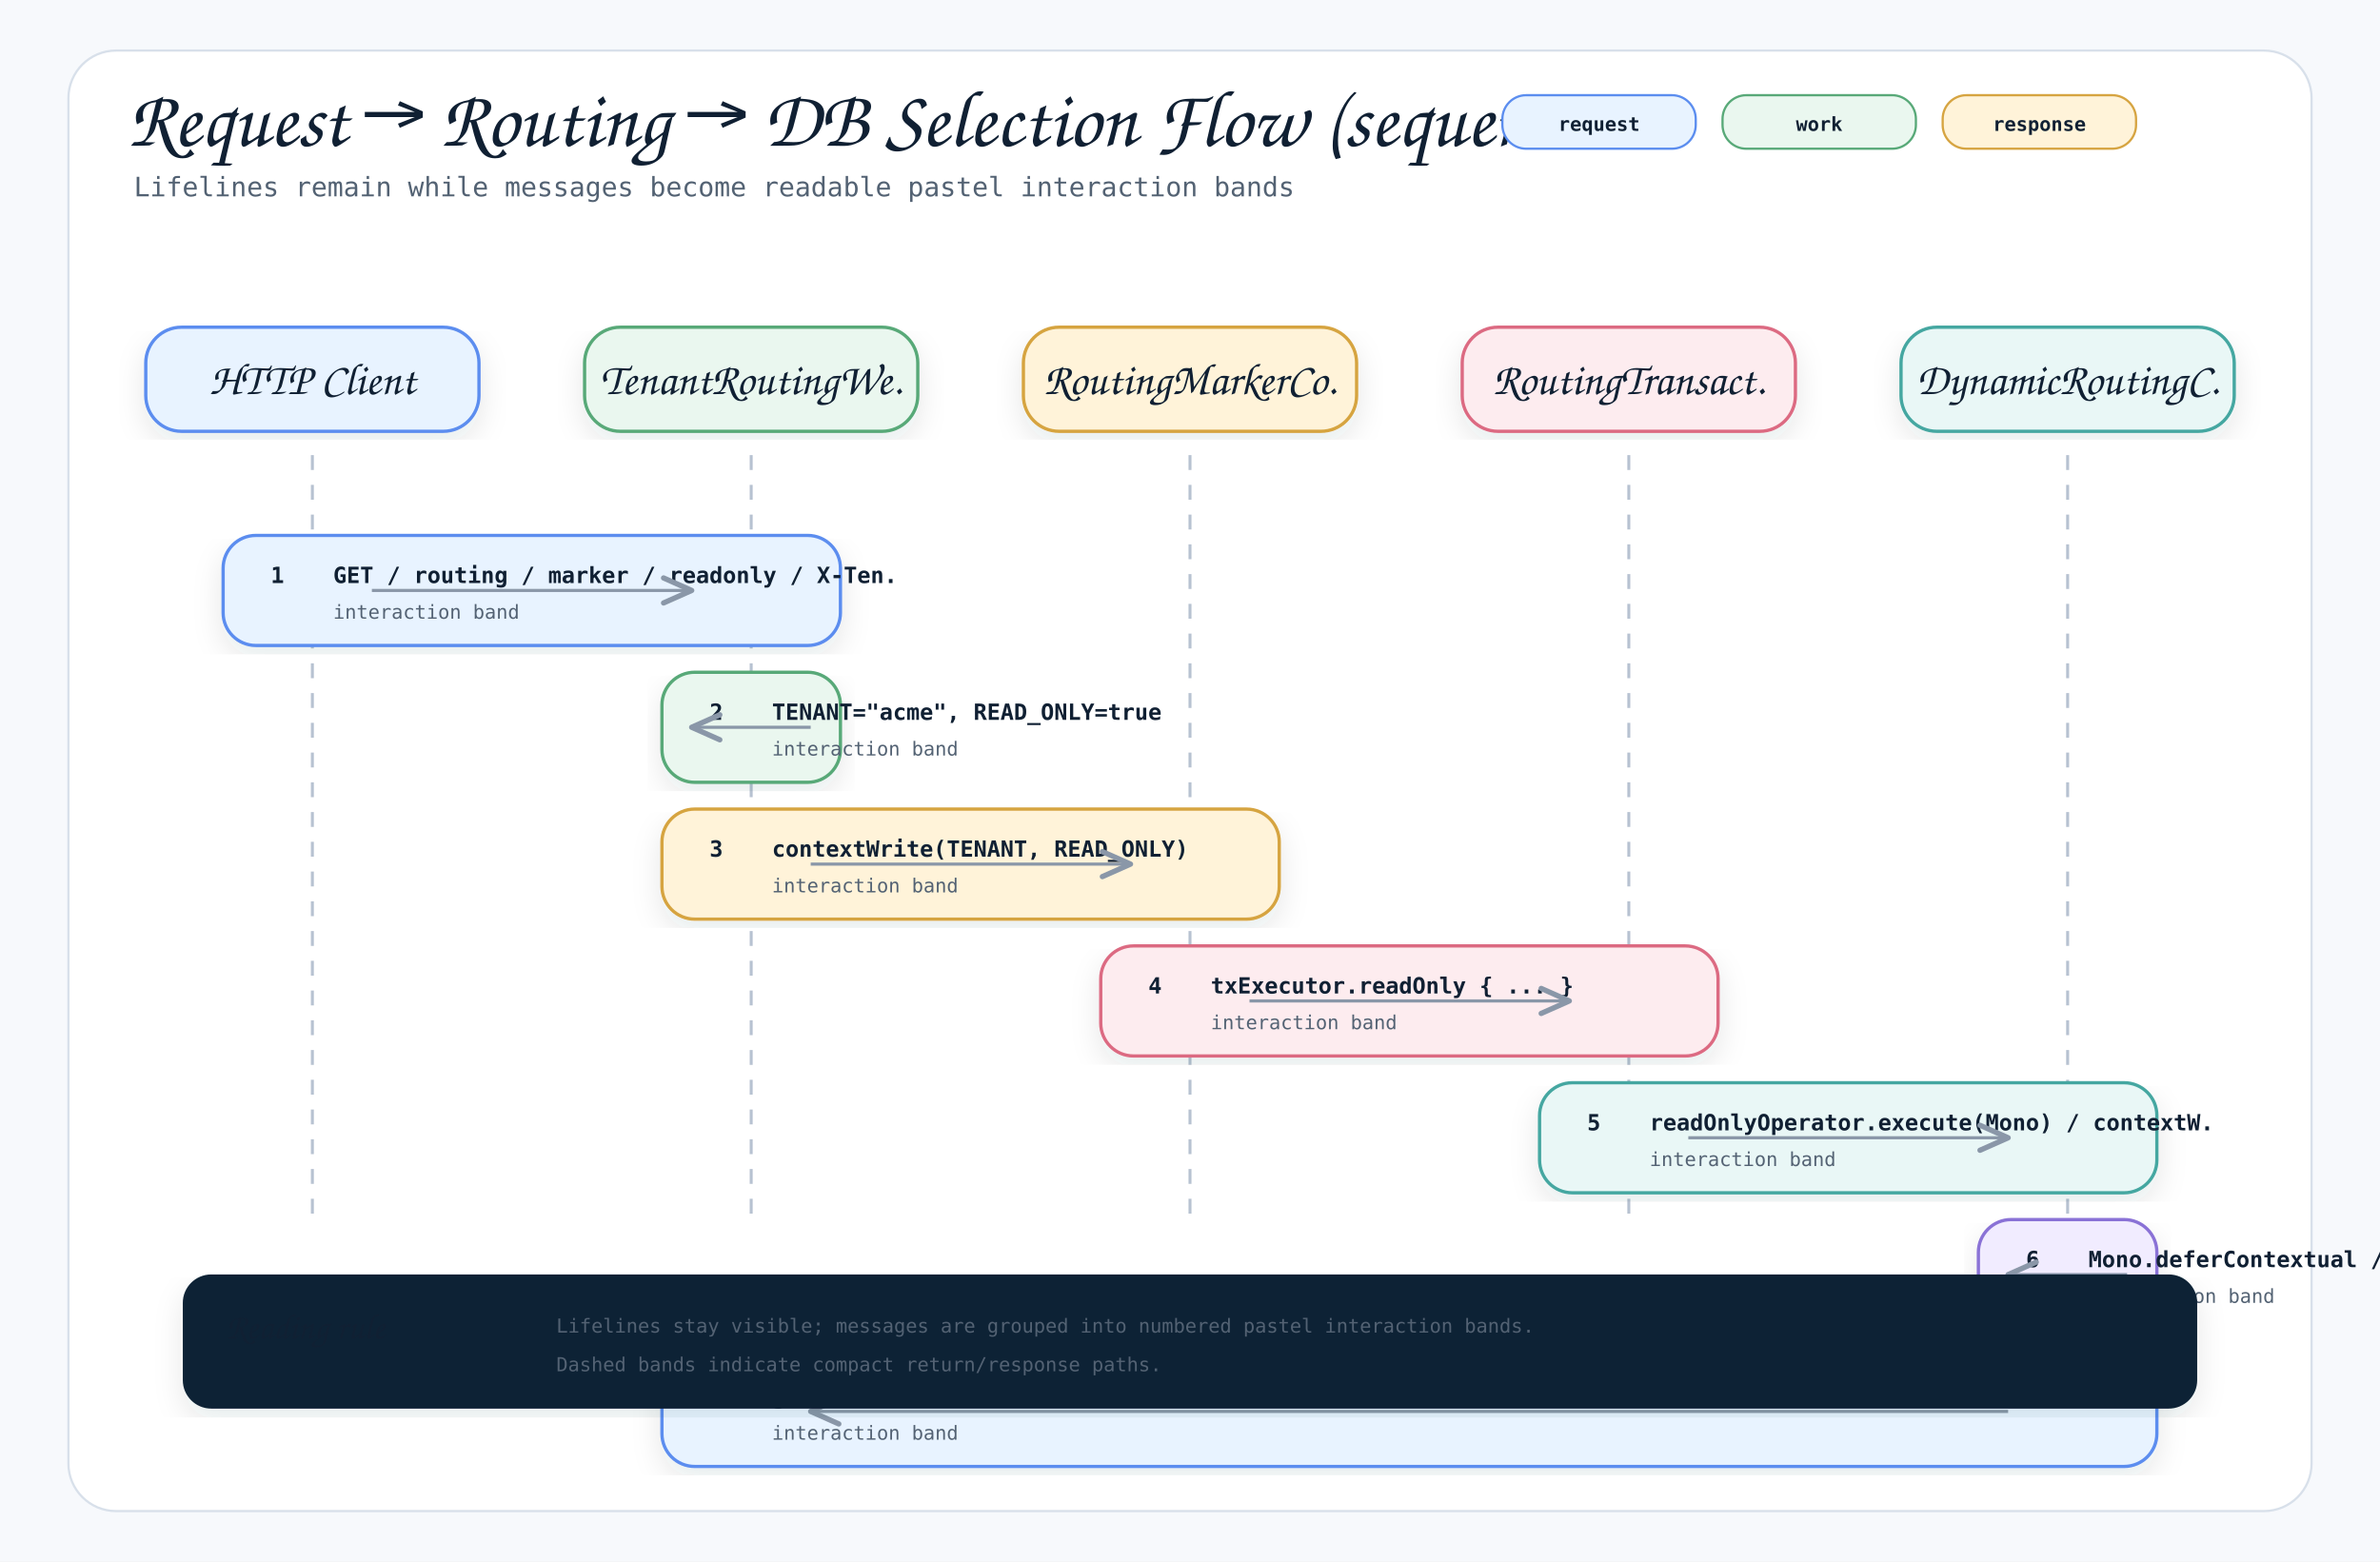
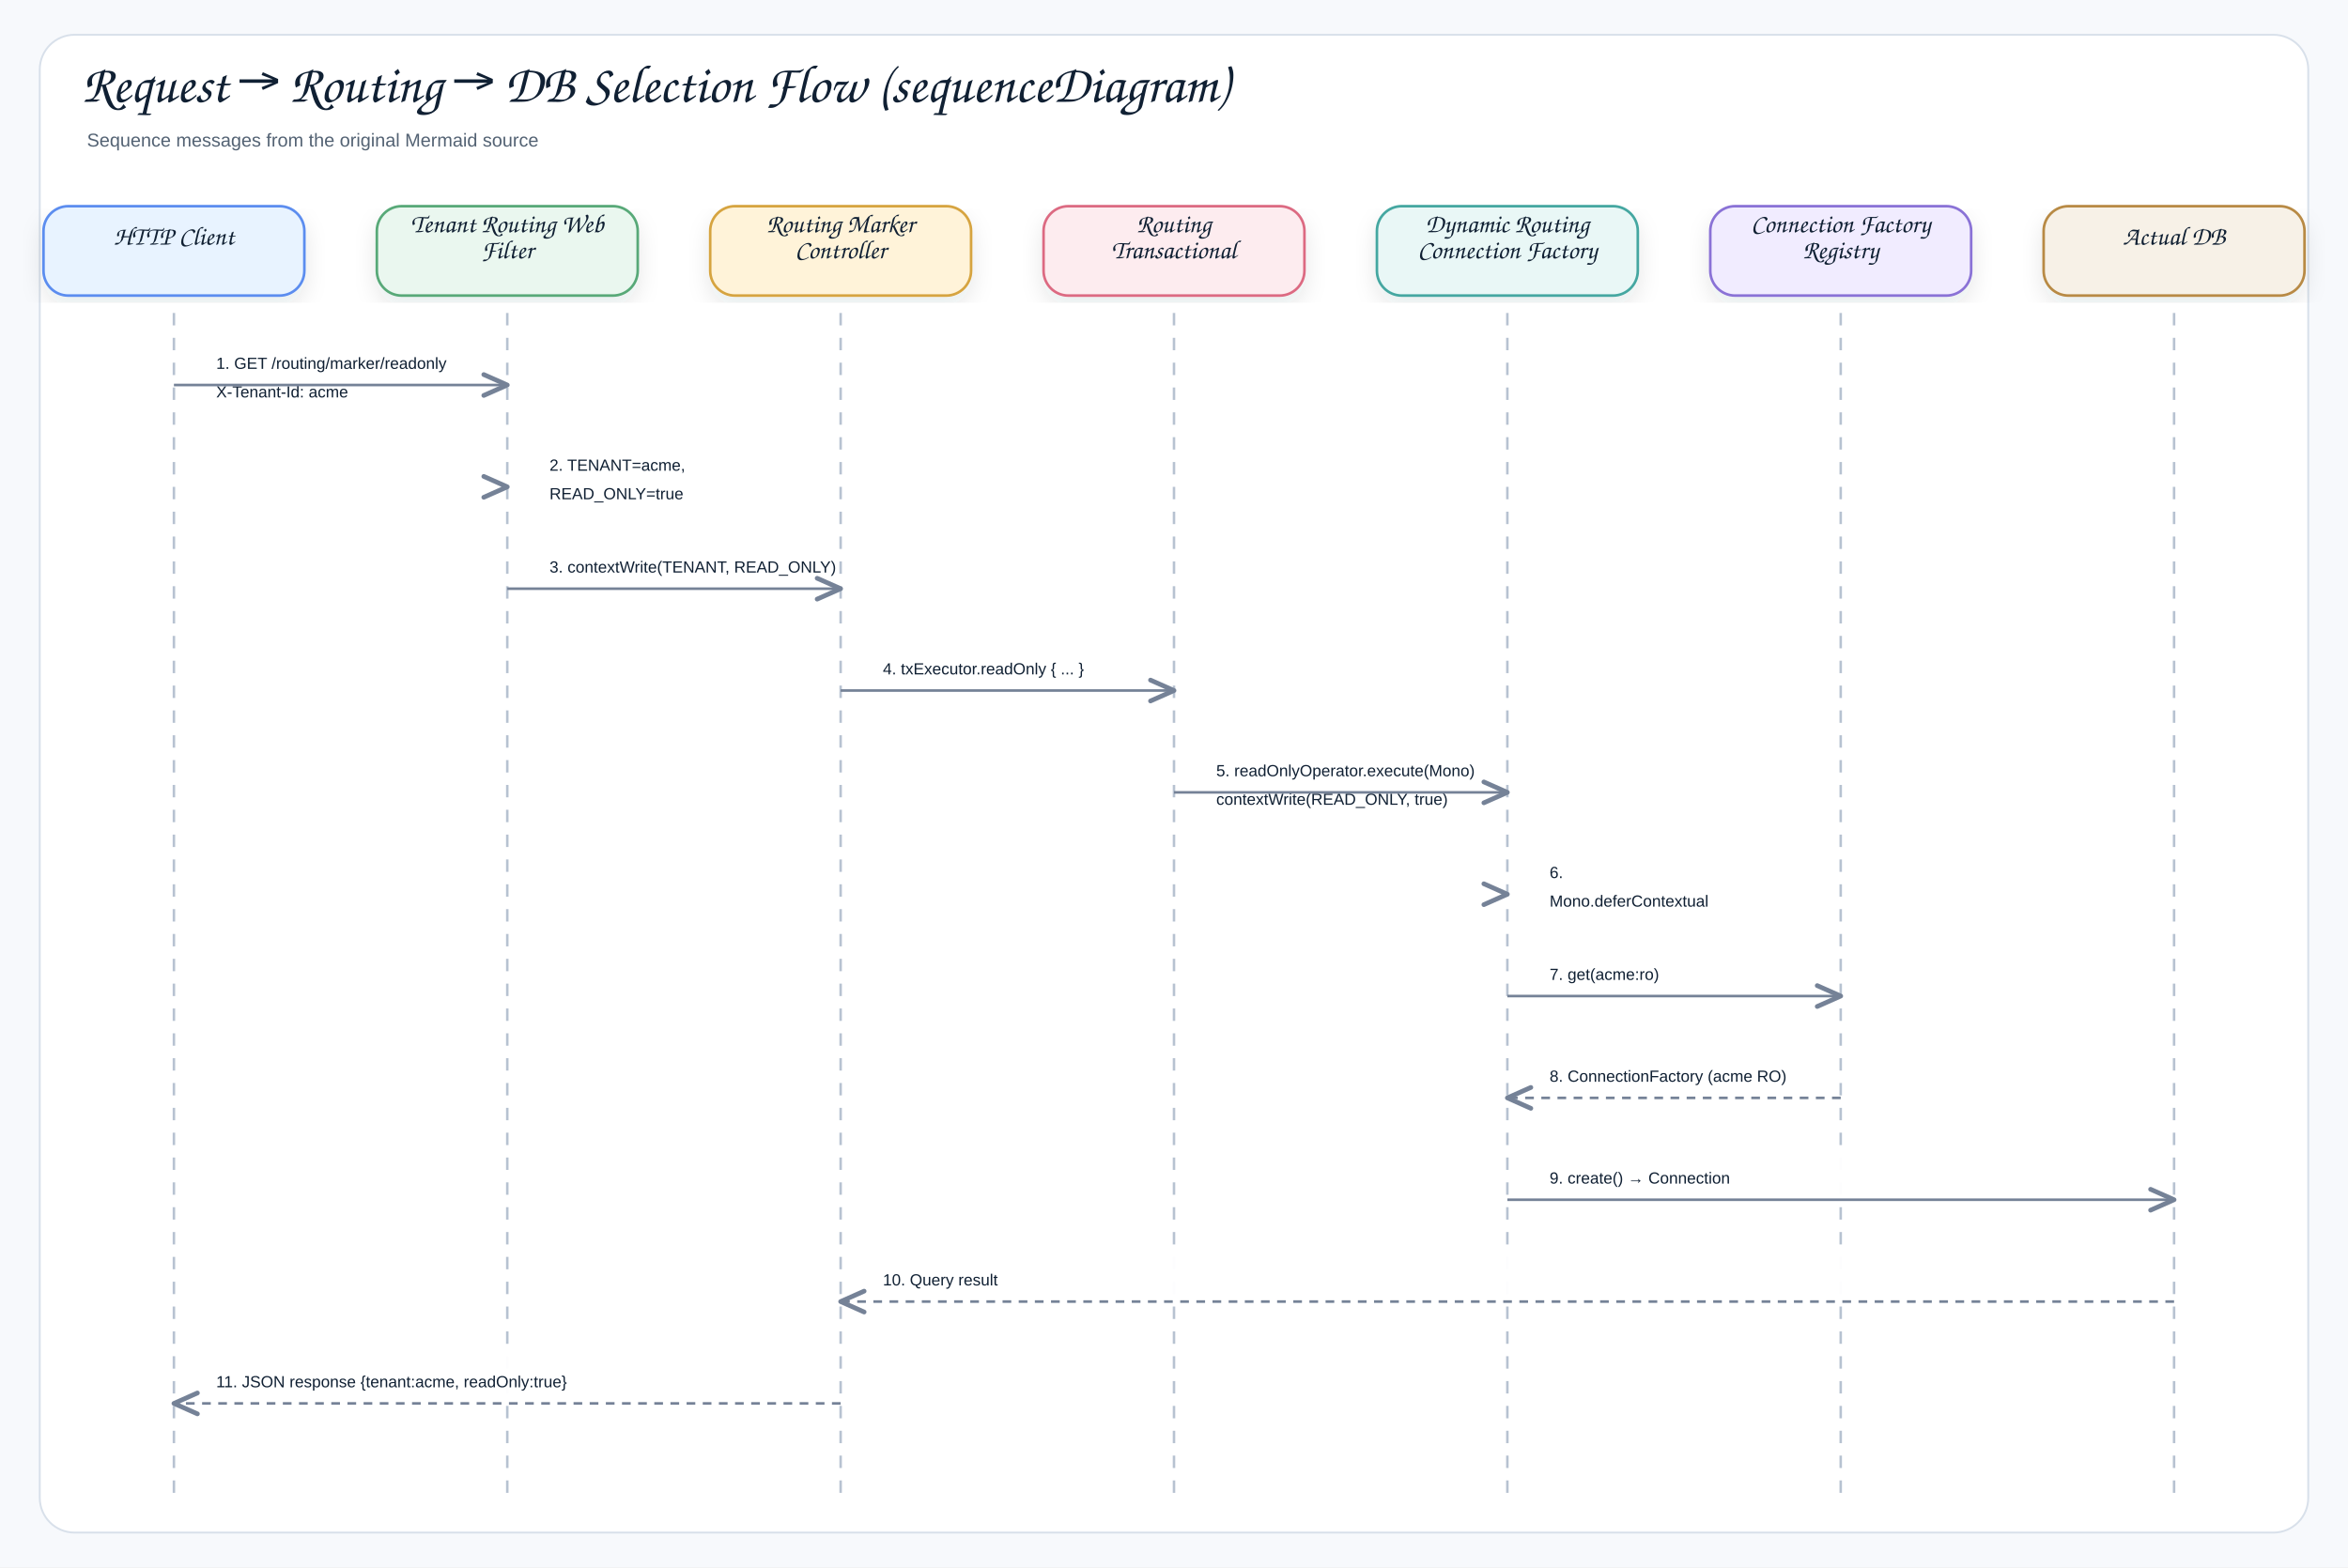
- <svg xmlns="http://www.w3.org/2000/svg" width="1600" height="1050" viewBox="0 0 1600 1050" role="img" aria-label="Request → Routing → DB Selection Flow (sequenceDiagram) Sequence">
+ <svg xmlns="http://www.w3.org/2000/svg" width="1890" height="1262" viewBox="0 0 1890 1262" role="img" aria-label="Request → Routing → DB Selection Flow (sequenceDiagram)">
  <defs>
    <filter id="shadow" x="-8%" y="-8%" width="116%" height="116%">
-       <feDropShadow dx="0" dy="8" stdDeviation="10" flood-color="#1f2937" flood-opacity="0.10" />
+       <feDropShadow dx="0" dy="8" stdDeviation="9" flood-color="#1f2937" flood-opacity="0.10" />
    </filter>
    <marker id="openArrow" markerWidth="12" markerHeight="10" refX="10" refY="5" orient="auto" markerUnits="strokeWidth">
-       <path d="M 1 1 L 10 5 L 1 9" fill="none" stroke="#8a97a8" stroke-width="1.7" stroke-linecap="round" stroke-linejoin="round" />
+       <path d="M 1 1 L 10 5 L 1 9" fill="none" stroke="#758297" stroke-width="1.8" stroke-linecap="round" stroke-linejoin="round" />
    </marker>
    <marker id="inherit" markerWidth="14" markerHeight="12" refX="12" refY="6" orient="auto" markerUnits="strokeWidth">
-       <path d="M 0 1 L 12 6 L 0 11 Z" fill="#ffffff" stroke="#8a97a8" stroke-width="1.7" />
+       <path d="M 0 1 L 12 6 L 0 11 Z" fill="#ffffff" stroke="#758297" stroke-width="1.8" />
    </marker>
    <style>
-     .canvas { fill: #f7f9fc; }
-     .frame { fill: #ffffff; stroke: #d8e0ea; stroke-width: 1.5; }
-     .title { font-family: "Architects Daughter", "Comic Mono", cursive; font-size: 54px; font-weight: 400; fill: #102033; }
-     .subtitle { font-family: "Comic Mono", "SFMono-Regular", Menlo, Consolas, monospace; font-size: 18px; fill: #536273; }
-     .label { font-family: "Architects Daughter", "Comic Mono", cursive; font-size: 30px; font-weight: 400; fill: #102033; }
-     .smallLabel { font-family: "Architects Daughter", "Comic Mono", cursive; font-size: 24px; font-weight: 400; fill: #102033; }
-     .mono { font-family: "Comic Mono", "SFMono-Regular", Menlo, Consolas, monospace; font-size: 15px; fill: #102033; }
-     .small { font-family: "Comic Mono", "SFMono-Regular", Menlo, Consolas, monospace; font-size: 13px; fill: #536273; }
-     .strong { font-family: "Comic Mono", "SFMono-Regular", Menlo, Consolas, monospace; font-size: 15px; font-weight: 700; fill: #102033; }
-     .card { stroke-width: 2.2; filter: url(#shadow); }
-     .line { stroke: #8a97a8; stroke-width: 2.1; fill: none; marker-end: url(#openArrow); }
-     .softLine { stroke: #8a97a8; stroke-width: 2.1; fill: none; }
-     .dashed { stroke: #8a97a8; stroke-width: 2.1; stroke-dasharray: 7 6; fill: none; marker-end: url(#openArrow); }
-     .inheritLine { stroke: #8a97a8; stroke-width: 2.2; fill: none; marker-end: url(#inherit); }
-     .implLine { stroke: #8a97a8; stroke-width: 2.2; stroke-dasharray: 8 7; fill: none; marker-end: url(#inherit); }
-     .compartment { stroke-width: 1.6; fill: none; }
-     .chip { stroke-width: 1.5; rx: 16; }
-     .chipText { font-family: "Comic Mono", "SFMono-Regular", Menlo, Consolas, monospace; font-size: 13px; font-weight: 700; fill: #102033; }
+     .canvas{fill:#f7f9fc}.frame{fill:#fff;stroke:#d8e0ea;stroke-width:1.5}
+     .title{font-family:"Architects Daughter","Comic Sans MS","Comic Sans",cursive;font-size:43px;font-weight:400;fill:#102033}
+     .subtitle{font-family:"Comic Sans MS","Comic Sans","Comic Neue",Arial,sans-serif;font-size:15px;font-weight:400;fill:#536273}
+     .label{font-family:"Architects Daughter","Comic Sans MS","Comic Sans",cursive;font-size:25px;font-weight:400;fill:#102033}
+     .smallLabel{font-family:"Architects Daughter","Comic Sans MS","Comic Sans",cursive;font-size:21px;font-weight:400;fill:#102033}
+     .mono{font-family:"Comic Sans MS","Comic Sans","Comic Neue",Arial,sans-serif;font-size:12px;font-weight:400;fill:#102033}
+     .small{font-family:"Comic Sans MS","Comic Sans","Comic Neue",Arial,sans-serif;font-size:12px;font-weight:400;fill:#536273}
+     .strong{font-family:"Comic Sans MS","Comic Sans","Comic Neue",Arial,sans-serif;font-size:13px;font-weight:400;fill:#102033}
+     .card{stroke-width:2.1;filter:url(#shadow)}.compartment{stroke-width:1.5;fill:none}
+     .line{stroke:#758297;stroke-width:2.1;fill:none;marker-end:url(#openArrow)}
+     .plainLine{stroke:#758297;stroke-width:2.1;fill:none}
+     .dashed{stroke:#758297;stroke-width:2.1;stroke-dasharray:7 6;fill:none;marker-end:url(#openArrow)}
+     .inheritLine{stroke:#758297;stroke-width:2.2;fill:none;marker-end:url(#inherit)}
+     .implLine{stroke:#758297;stroke-width:2.2;stroke-dasharray:8 7;fill:none;marker-end:url(#inherit)}
  </style>
  </defs>
-   <rect class="canvas" width="1600" height="1050" />
-   <rect class="frame" x="46" y="34" width="1508" height="982" rx="32" />
-   <text class="title" x="86" y="98">Request → Routing → DB Selection Flow (sequen.</text>
-   <text class="subtitle" x="90" y="132">Lifelines remain while messages become readable pastel interaction bands</text>
-   <rect class="chip" x="1010" y="64" width="130" height="36" fill="#e8f3ff" stroke="#5b8def" />
-   <text class="chipText" x="1075" y="88" text-anchor="middle">request</text>
-   <rect class="chip" x="1158" y="64" width="130" height="36" fill="#eaf7ef" stroke="#58a978" />
-   <text class="chipText" x="1223" y="88" text-anchor="middle">work</text>
-   <rect class="chip" x="1306" y="64" width="130" height="36" fill="#fff3d9" stroke="#d6a441" />
-   <text class="chipText" x="1371" y="88" text-anchor="middle">response</text>
-   <g>
-     <rect class="card" x="98" y="220" width="224" height="70" rx="24" fill="#e8f3ff" stroke="#5b8def" />
-     <text class="label" x="210" y="265" text-anchor="middle">HTTP Client</text>
-     <line x1="210" y1="306" x2="210" y2="820" stroke="#b7c2d1" stroke-width="2" stroke-dasharray="10 10" />
-   </g>
-   <g>
-     <rect class="card" x="393" y="220" width="224" height="70" rx="24" fill="#eaf7ef" stroke="#58a978" />
-     <text class="label" x="505" y="265" text-anchor="middle">TenantRoutingWe.</text>
-     <line x1="505" y1="306" x2="505" y2="820" stroke="#b7c2d1" stroke-width="2" stroke-dasharray="10 10" />
-   </g>
-   <g>
-     <rect class="card" x="688" y="220" width="224" height="70" rx="24" fill="#fff3d9" stroke="#d6a441" />
-     <text class="label" x="800" y="265" text-anchor="middle">RoutingMarkerCo.</text>
-     <line x1="800" y1="306" x2="800" y2="820" stroke="#b7c2d1" stroke-width="2" stroke-dasharray="10 10" />
-   </g>
-   <g>
-     <rect class="card" x="983" y="220" width="224" height="70" rx="24" fill="#fdecef" stroke="#dc6b82" />
-     <text class="label" x="1095" y="265" text-anchor="middle">RoutingTransact.</text>
-     <line x1="1095" y1="306" x2="1095" y2="820" stroke="#b7c2d1" stroke-width="2" stroke-dasharray="10 10" />
-   </g>
-   <g>
-     <rect class="card" x="1278" y="220" width="224" height="70" rx="24" fill="#e9f7f6" stroke="#45a7a1" />
-     <text class="label" x="1390" y="265" text-anchor="middle">DynamicRoutingC.</text>
-     <line x1="1390" y1="306" x2="1390" y2="820" stroke="#b7c2d1" stroke-width="2" stroke-dasharray="10 10" />
-   </g>
-   <g>
-     <rect class="card" x="150" y="360" width="415" height="74" rx="22" fill="#e8f3ff" stroke="#5b8def" />
-     <text class="strong" x="182" y="392">1</text>
-     <text class="strong" x="224" y="392">GET / routing / marker / readonly / X-Ten.</text>
-     <text class="small" x="224" y="416">interaction band</text>
-     <path class="line" d="M250 397 L465 397" />
-   </g>
-   <g>
-     <rect class="card" x="445" y="452" width="120" height="74" rx="22" fill="#eaf7ef" stroke="#58a978" />
-     <text class="strong" x="477" y="484">2</text>
-     <text class="strong" x="519" y="484">TENANT="acme", READ_ONLY=true</text>
-     <text class="small" x="519" y="508">interaction band</text>
-     <path class="line" d="M545 489 L465 489" />
-   </g>
-   <g>
-     <rect class="card" x="445" y="544" width="415" height="74" rx="22" fill="#fff3d9" stroke="#d6a441" />
-     <text class="strong" x="477" y="576">3</text>
-     <text class="strong" x="519" y="576">contextWrite(TENANT, READ_ONLY)</text>
-     <text class="small" x="519" y="600">interaction band</text>
-     <path class="line" d="M545 581 L760 581" />
-   </g>
-   <g>
-     <rect class="card" x="740" y="636" width="415" height="74" rx="22" fill="#fdecef" stroke="#dc6b82" />
-     <text class="strong" x="772" y="668">4</text>
-     <text class="strong" x="814" y="668">txExecutor.readOnly { ... }</text>
-     <text class="small" x="814" y="692">interaction band</text>
-     <path class="line" d="M840 673 L1055 673" />
-   </g>
-   <g>
-     <rect class="card" x="1035" y="728" width="415" height="74" rx="22" fill="#e9f7f6" stroke="#45a7a1" />
-     <text class="strong" x="1067" y="760">5</text>
-     <text class="strong" x="1109" y="760">readOnlyOperator.execute(Mono) / contextW.</text>
-     <text class="small" x="1109" y="784">interaction band</text>
-     <path class="line" d="M1135 765 L1350 765" />
-   </g>
-   <g>
-     <rect class="card" x="1330" y="820" width="120" height="74" rx="22" fill="#f1ecff" stroke="#8a72d6" />
-     <text class="strong" x="1362" y="852">6</text>
-     <text class="strong" x="1404" y="852">Mono.deferContextual / keyResolver.curren.</text>
-     <text class="small" x="1404" y="876">interaction band</text>
-     <path class="line" d="M1430 857 L1350 857" />
-   </g>
-   <g>
-     <rect class="card" x="445" y="912" width="1005" height="74" rx="22" fill="#e8f3ff" stroke="#5b8def" />
-     <text class="strong" x="477" y="944">7</text>
-     <text class="strong" x="519" y="944">get("acme:ro")</text>
-     <text class="small" x="519" y="968">interaction band</text>
-     <path class="line" d="M1350 949 L545 949" />
-   </g>
-   <g transform="translate(124,858)">
-     <rect class="card" x="0" y="0" width="1352" height="88" rx="18" fill="#0d2435" stroke="#0d2435" />
-     <text class="smallLabel" x="28" y="42" fill="#ffffff">Reading rule</text>
-     <text class="small" x="250" y="38" fill="#dbeafe">Lifelines stay visible; messages are grouped into numbered pastel interaction bands.</text>
-     <text class="small" x="250" y="64" fill="#dbeafe">Dashed bands indicate compact return/response paths.</text>
-   </g>
+   <rect class="canvas" width="1890" height="1262" />
+   <rect class="frame" x="32" y="28" width="1826" height="1206" rx="28" />
+   <text class="title" x="66" y="82">Request → Routing → DB Selection Flow (sequenceDiagram)</text>
+   <text class="subtitle" x="70" y="118">Sequence messages from the original Mermaid source</text>
+   <rect class="card" x="35" y="166" width="210" height="72" rx="20" fill="#E8F3FF" stroke="#5B8DEF" />
+   <text class="smallLabel" x="140" y="197" text-anchor="middle">HTTP Client</text>
+   <line x1="140" y1="252" x2="140" y2="1202" stroke="#b7c2d1" stroke-width="2" stroke-dasharray="10 10" />
+   <rect class="card" x="303.333" y="166" width="210" height="72" rx="20" fill="#EAF7EF" stroke="#58A978" />
+   <text class="smallLabel" x="408.333" y="187" text-anchor="middle">Tenant Routing Web</text>
+   <text class="smallLabel" x="408.333" y="208" text-anchor="middle">Filter</text>
+   <line x1="408.333" y1="252" x2="408.333" y2="1202" stroke="#b7c2d1" stroke-width="2" stroke-dasharray="10 10" />
+   <rect class="card" x="571.667" y="166" width="210" height="72" rx="20" fill="#FFF3D9" stroke="#D6A441" />
+   <text class="smallLabel" x="676.667" y="187" text-anchor="middle">Routing Marker</text>
+   <text class="smallLabel" x="676.667" y="208" text-anchor="middle">Controller</text>
+   <line x1="676.667" y1="252" x2="676.667" y2="1202" stroke="#b7c2d1" stroke-width="2" stroke-dasharray="10 10" />
+   <rect class="card" x="840" y="166" width="210" height="72" rx="20" fill="#FDECEF" stroke="#DC6B82" />
+   <text class="smallLabel" x="945" y="187" text-anchor="middle">Routing</text>
+   <text class="smallLabel" x="945" y="208" text-anchor="middle">Transactional</text>
+   <line x1="945" y1="252" x2="945" y2="1202" stroke="#b7c2d1" stroke-width="2" stroke-dasharray="10 10" />
+   <rect class="card" x="1108.333" y="166" width="210" height="72" rx="20" fill="#E9F7F6" stroke="#45A7A1" />
+   <text class="smallLabel" x="1213.333" y="187" text-anchor="middle">Dynamic Routing</text>
+   <text class="smallLabel" x="1213.333" y="208" text-anchor="middle">Connection Factory</text>
+   <line x1="1213.333" y1="252" x2="1213.333" y2="1202" stroke="#b7c2d1" stroke-width="2" stroke-dasharray="10 10" />
+   <rect class="card" x="1376.667" y="166" width="210" height="72" rx="20" fill="#F1ECFF" stroke="#8A72D6" />
+   <text class="smallLabel" x="1481.667" y="187" text-anchor="middle">Connection Factory</text>
+   <text class="smallLabel" x="1481.667" y="208" text-anchor="middle">Registry</text>
+   <line x1="1481.667" y1="252" x2="1481.667" y2="1202" stroke="#b7c2d1" stroke-width="2" stroke-dasharray="10 10" />
+   <rect class="card" x="1645" y="166" width="210" height="72" rx="20" fill="#F7F1E7" stroke="#B88A44" />
+   <text class="smallLabel" x="1750" y="197" text-anchor="middle">Actual DB</text>
+   <line x1="1750" y1="252" x2="1750" y2="1202" stroke="#b7c2d1" stroke-width="2" stroke-dasharray="10 10" />
+   <rect x="158" y="270" width="232.333" height="62" rx="12" fill="#ffffff" opacity="0.97" />
+   <text class="strong" x="174" y="297" text-anchor="start">1. GET /routing/marker/readonly</text>
+   <text class="strong" x="174" y="320" text-anchor="start">X-Tenant-Id: acme</text>
+   <path class="line" d="M140 310 L408.333 310" />
+   <rect x="426.333" y="352" width="190" height="62" rx="12" fill="#ffffff" opacity="0.97" />
+   <text class="strong" x="442.333" y="379" text-anchor="start">2. TENANT=acme,</text>
+   <text class="strong" x="442.333" y="402" text-anchor="start">READ_ONLY=true</text>
+   <path class="line" d="M408.333 392 L408.333 392" />
+   <rect x="426.333" y="434" width="232.333" height="39" rx="12" fill="#ffffff" opacity="0.97" />
+   <text class="strong" x="442.333" y="461" text-anchor="start">3. contextWrite(TENANT, READ_ONLY)</text>
+   <path class="line" d="M408.333 474 L676.667 474" />
+   <rect x="694.667" y="516" width="232.333" height="39" rx="12" fill="#ffffff" opacity="0.97" />
+   <text class="strong" x="710.667" y="543" text-anchor="start">4. txExecutor.readOnly { ... }</text>
+   <path class="line" d="M676.667 556 L945 556" />
+   <rect x="963" y="598" width="232.333" height="62" rx="12" fill="#ffffff" opacity="0.97" />
+   <text class="strong" x="979" y="625" text-anchor="start">5. readOnlyOperator.execute(Mono)</text>
+   <text class="strong" x="979" y="648" text-anchor="start">contextWrite(READ_ONLY, true)</text>
+   <path class="line" d="M945 638 L1213.333 638" />
+   <rect x="1231.333" y="680" width="190" height="62" rx="12" fill="#ffffff" opacity="0.97" />
+   <text class="strong" x="1247.333" y="707" text-anchor="start">6.</text>
+   <text class="strong" x="1247.333" y="730" text-anchor="start">Mono.deferContextual</text>
+   <path class="line" d="M1213.333 720 L1213.333 720" />
+   <rect x="1231.333" y="762" width="232.333" height="39" rx="12" fill="#ffffff" opacity="0.97" />
+   <text class="strong" x="1247.333" y="789" text-anchor="start">7. get(acme:ro)</text>
+   <path class="line" d="M1213.333 802 L1481.667 802" />
+   <rect x="1231.333" y="844" width="232.333" height="39" rx="12" fill="#ffffff" opacity="0.97" />
+   <text class="strong" x="1247.333" y="871" text-anchor="start">8. ConnectionFactory (acme RO)</text>
+   <path class="dashed" d="M1481.667 884 L1213.333 884" />
+   <rect x="1231.333" y="926" width="500.667" height="39" rx="12" fill="#ffffff" opacity="0.97" />
+   <text class="strong" x="1247.333" y="953" text-anchor="start">9. create() → Connection</text>
+   <path class="line" d="M1213.333 966 L1750 966" />
+   <rect x="694.667" y="1008" width="1037.333" height="39" rx="12" fill="#ffffff" opacity="0.97" />
+   <text class="strong" x="710.667" y="1035" text-anchor="start">10. Query result</text>
+   <path class="dashed" d="M1750 1048 L676.667 1048" />
+   <rect x="158" y="1090" width="500.667" height="39" rx="12" fill="#ffffff" opacity="0.97" />
+   <text class="strong" x="174" y="1117" text-anchor="start">11. JSON response {tenant:acme, readOnly:true}</text>
+   <path class="dashed" d="M676.667 1130 L140 1130" />
</svg>
